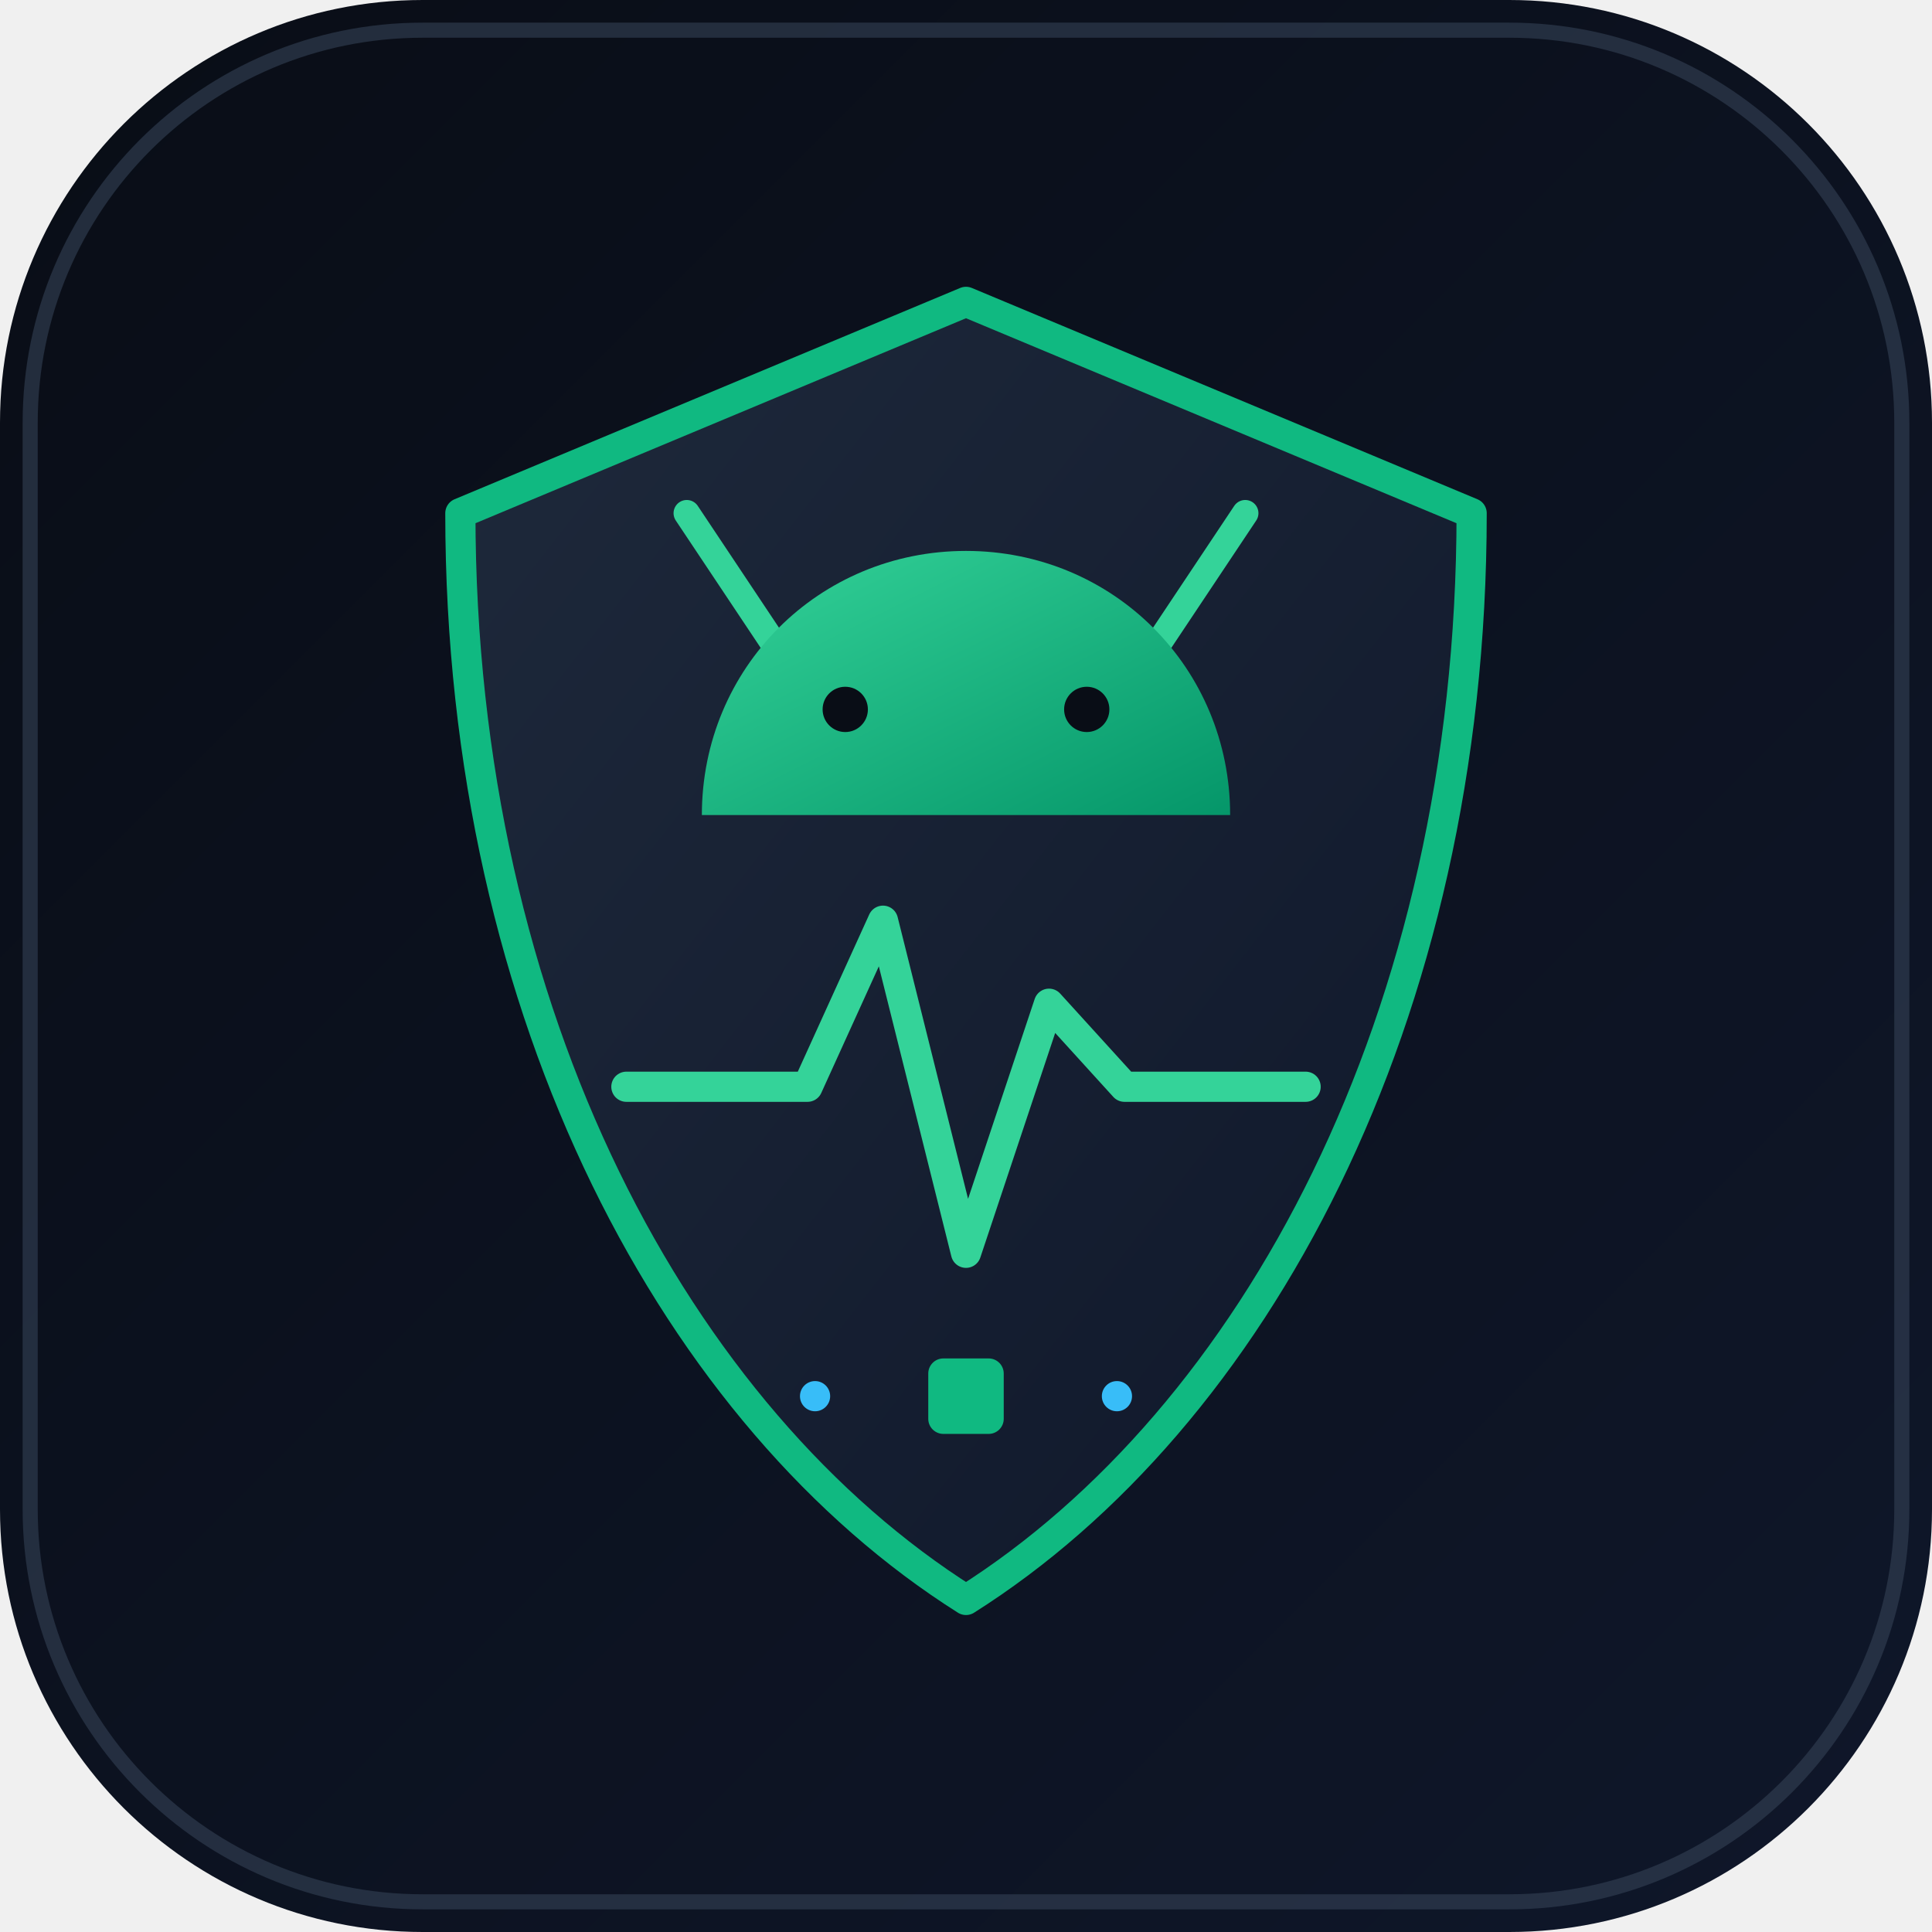
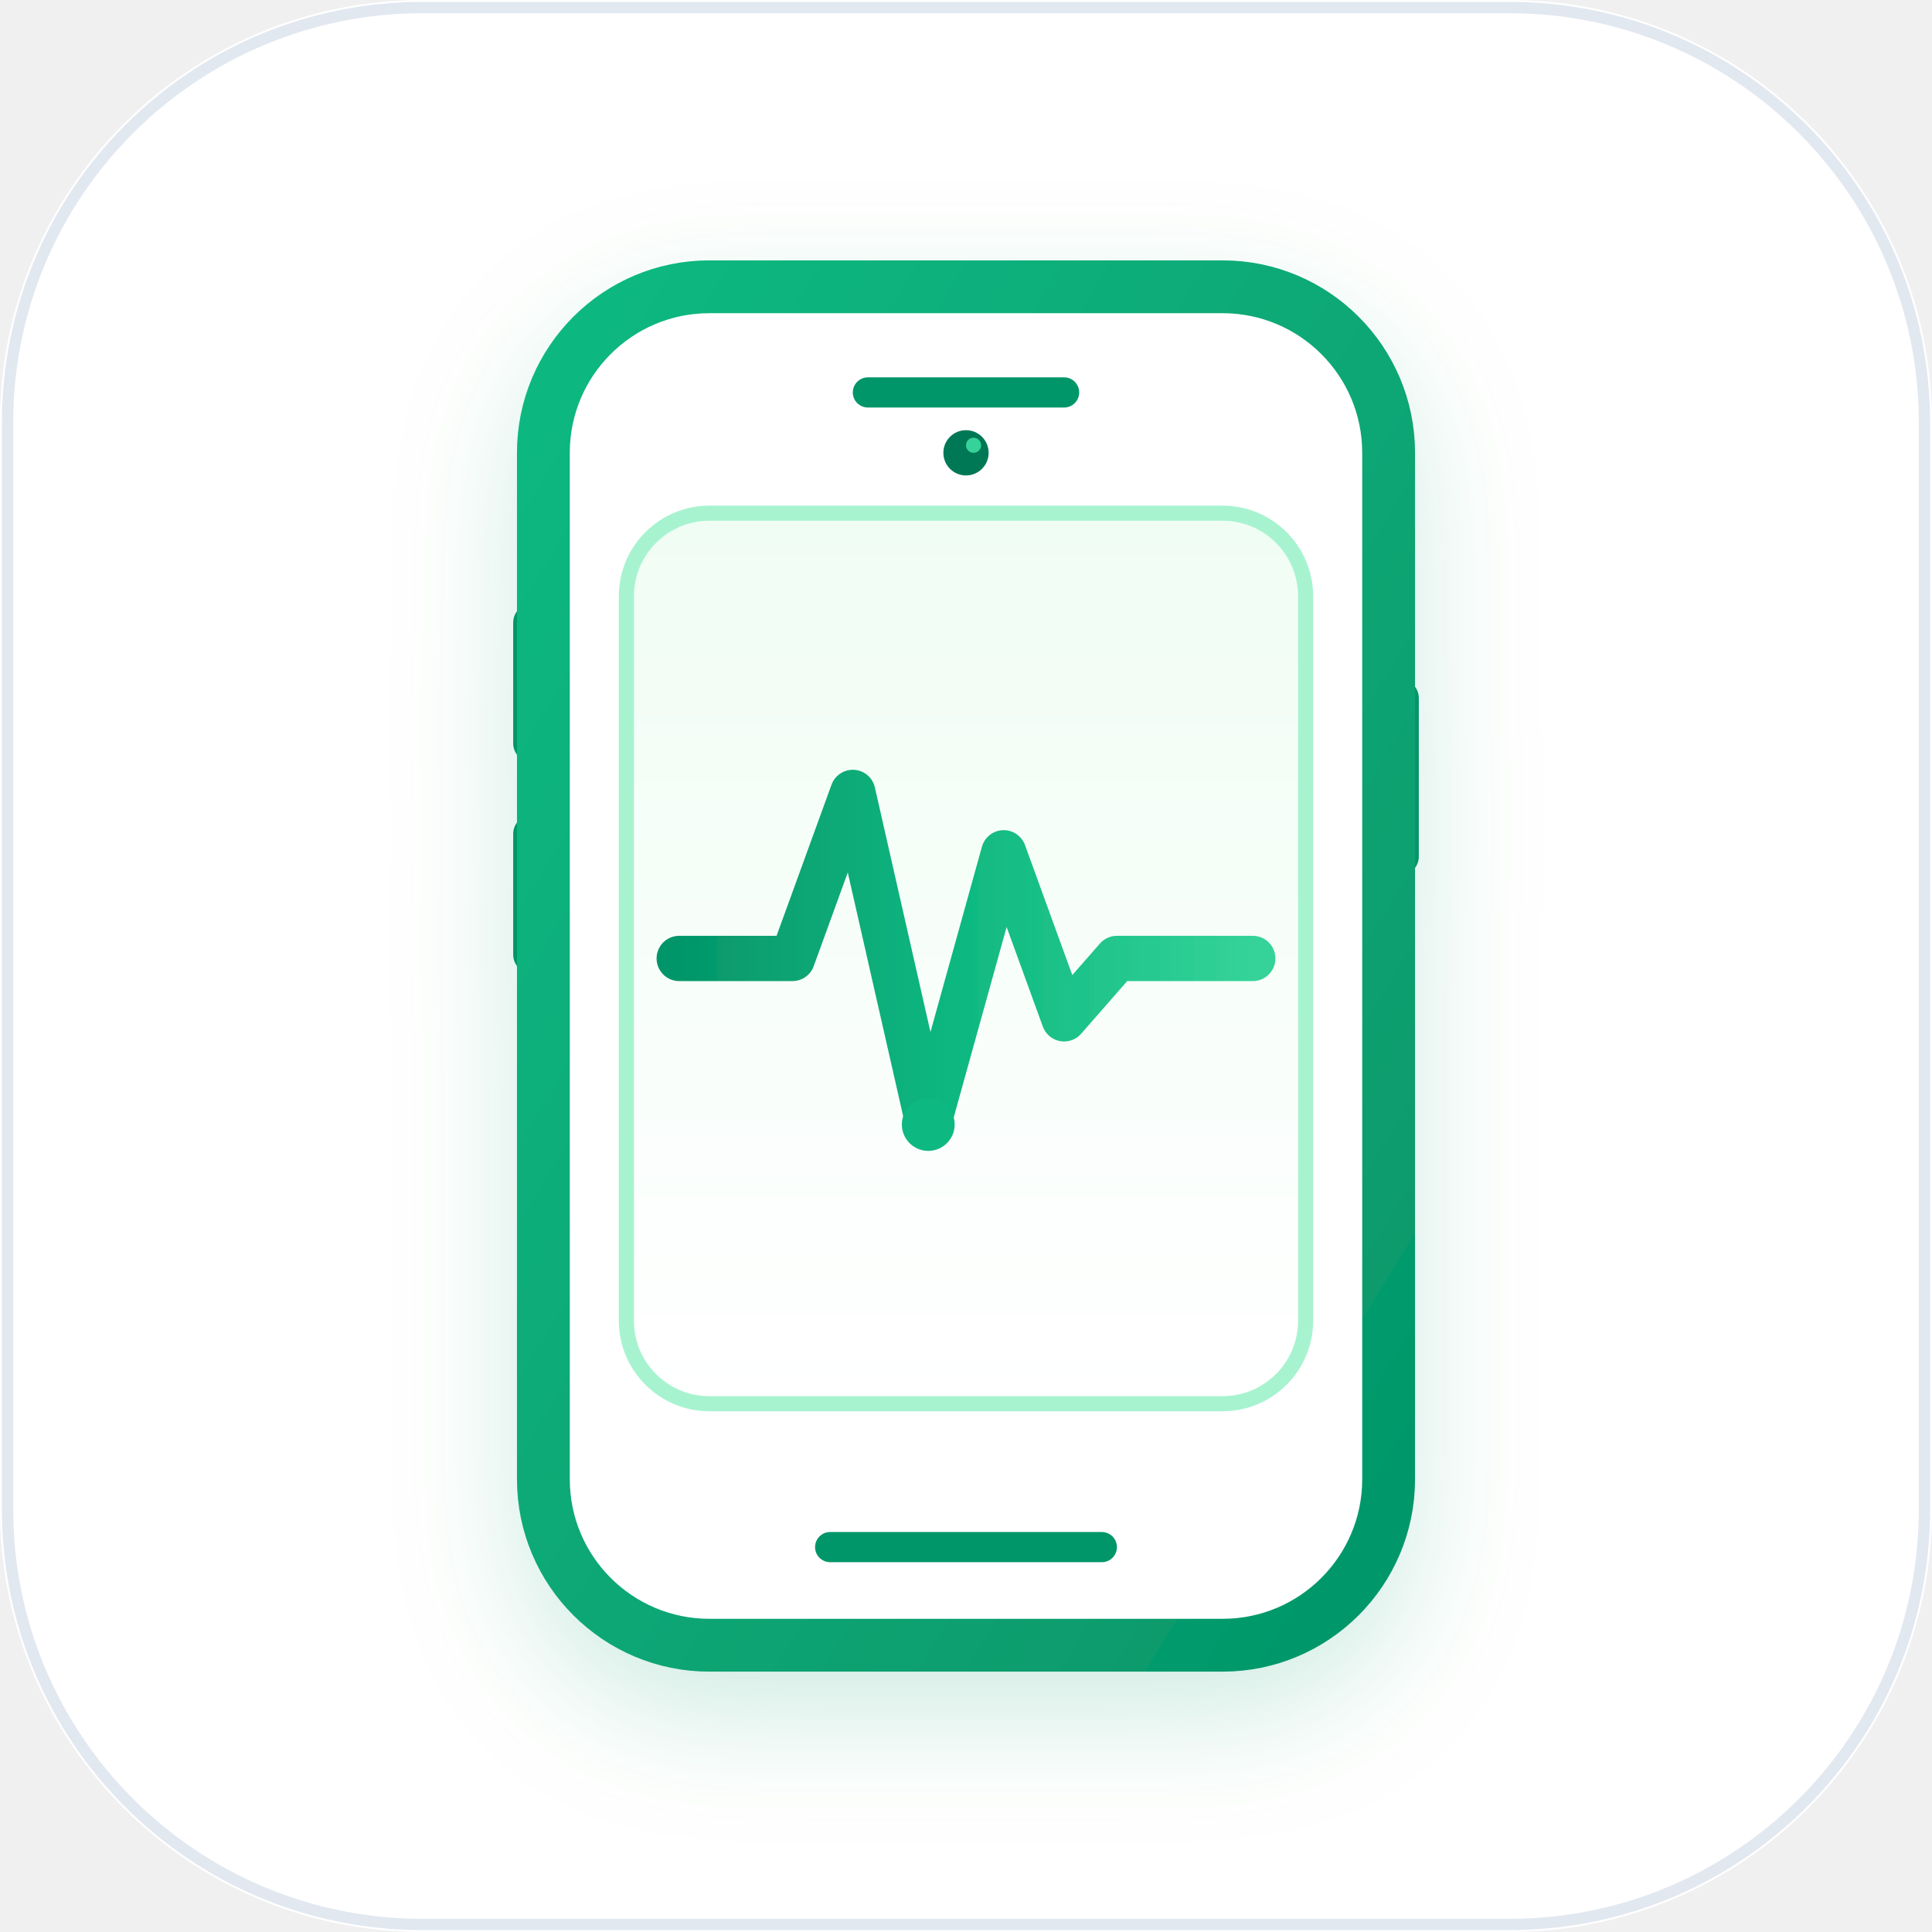
<svg xmlns="http://www.w3.org/2000/svg" viewBox="0 0 512 512" width="512" height="512">
  <defs>
-     <linearGradient id="bgGrad" x1="0%" y1="0%" x2="100%" y2="100%">
-       <stop offset="0%" stop-color="#090d16" />
-       <stop offset="100%" stop-color="#0f172a" />
-     </linearGradient>
-     <linearGradient id="accentGrad" x1="0%" y1="0%" x2="100%" y2="100%">
-       <stop offset="0%" stop-color="#34d399" />
+     <filter id="phoneShadow" x="-10%" y="-10%" width="120%" height="125%" filterUnits="userSpaceOnUse">
+       <feDropShadow dx="0" dy="12" stdDeviation="16" flood-color="#059669" flood-opacity="0.18" />
+     </filter>
+     <linearGradient id="phoneBorder" x1="0%" y1="0%" x2="100%" y2="100%">
+       <stop offset="0%" stop-color="#10b981" />
      <stop offset="100%" stop-color="#059669" />
    </linearGradient>
-     <linearGradient id="shieldGrad" x1="0%" y1="0%" x2="100%" y2="100%">
-       <stop offset="0%" stop-color="#1e293b" />
-       <stop offset="100%" stop-color="#0f172a" />
+     <linearGradient id="screenGrad" x1="0%" y1="0%" x2="0%" y2="100%">
+       <stop offset="0%" stop-color="#f0fdf4" />
+       <stop offset="100%" stop-color="#ffffff" />
+     </linearGradient>
+     <linearGradient id="pulseGrad" x1="0%" y1="0%" x2="100%" y2="0%">
+       <stop offset="0%" stop-color="#059669" />
+       <stop offset="50%" stop-color="#10b981" />
+       <stop offset="100%" stop-color="#34d399" />
    </linearGradient>
  </defs>
-   <rect width="512" height="512" rx="112" fill="url(#bgGrad)" />
-   <rect x="8" y="8" width="496" height="496" rx="104" fill="none" stroke="#334155" stroke-width="4" opacity="0.6" />
-   <path d="M256 80 L390 136 C390 270 332 376 256 424 C180 376 122 270 122 136 Z" fill="url(#shieldGrad)" stroke="#10b981" stroke-width="8" stroke-linejoin="round" />
-   <line x1="206" y1="172" x2="182" y2="136" stroke="#34d399" stroke-width="7" stroke-linecap="round" />
-   <line x1="306" y1="172" x2="330" y2="136" stroke="#34d399" stroke-width="7" stroke-linecap="round" />
-   <path d="M186 216 C186 177 217 146 256 146 C295 146 326 177 326 216 Z" fill="url(#accentGrad)" />
-   <circle cx="224" cy="188" r="6" fill="#090d16" />
-   <circle cx="288" cy="188" r="6" fill="#090d16" />
-   <path d="M166 288 L214 288 L234 244 L256 332 L278 266 L298 288 L346 288" fill="none" stroke="#34d399" stroke-width="8" stroke-linecap="round" stroke-linejoin="round" />
-   <rect x="246" y="360" width="20" height="20" rx="4" fill="#10b981" />
-   <circle cx="216" cy="370" r="4" fill="#38bdf8" />
-   <circle cx="296" cy="370" r="4" fill="#38bdf8" />
+   <rect width="512" height="512" rx="112" fill="#FFFFFF" />
+   <rect x="2" y="2" width="508" height="508" rx="110" fill="none" stroke="#E2E8F0" stroke-width="3" />
+   <g filter="url(#phoneShadow)">
+     <rect x="136" y="160" width="10" height="42" rx="5" fill="#059669" />
+     <rect x="136" y="216" width="10" height="42" rx="5" fill="#059669" />
+     <rect x="366" y="180" width="10" height="52" rx="5" fill="#059669" />
+     <rect x="144" y="76" width="224" height="360" rx="44" fill="#FFFFFF" stroke="url(#phoneBorder)" stroke-width="14" />
+     <rect x="166" y="136" width="180" height="236" rx="22" fill="url(#screenGrad)" stroke="#A7F3D0" stroke-width="4" />
+     <rect x="226" y="100" width="60" height="8" rx="4" fill="#059669" />
+     <circle cx="256" cy="120" r="6" fill="#047857" />
+     <circle cx="258" cy="118" r="2" fill="#34D399" />
+     <path d="M 180 254 L 210 254 L 226 210 L 246 298 L 266 226 L 282 270 L 296 254 L 332 254" fill="none" stroke="url(#pulseGrad)" stroke-width="12" stroke-linecap="round" stroke-linejoin="round" />
+     <circle cx="246" cy="298" r="7" fill="#10B981" />
+     <rect x="216" y="406" width="80" height="8" rx="4" fill="#059669" />
+   </g>
</svg>
